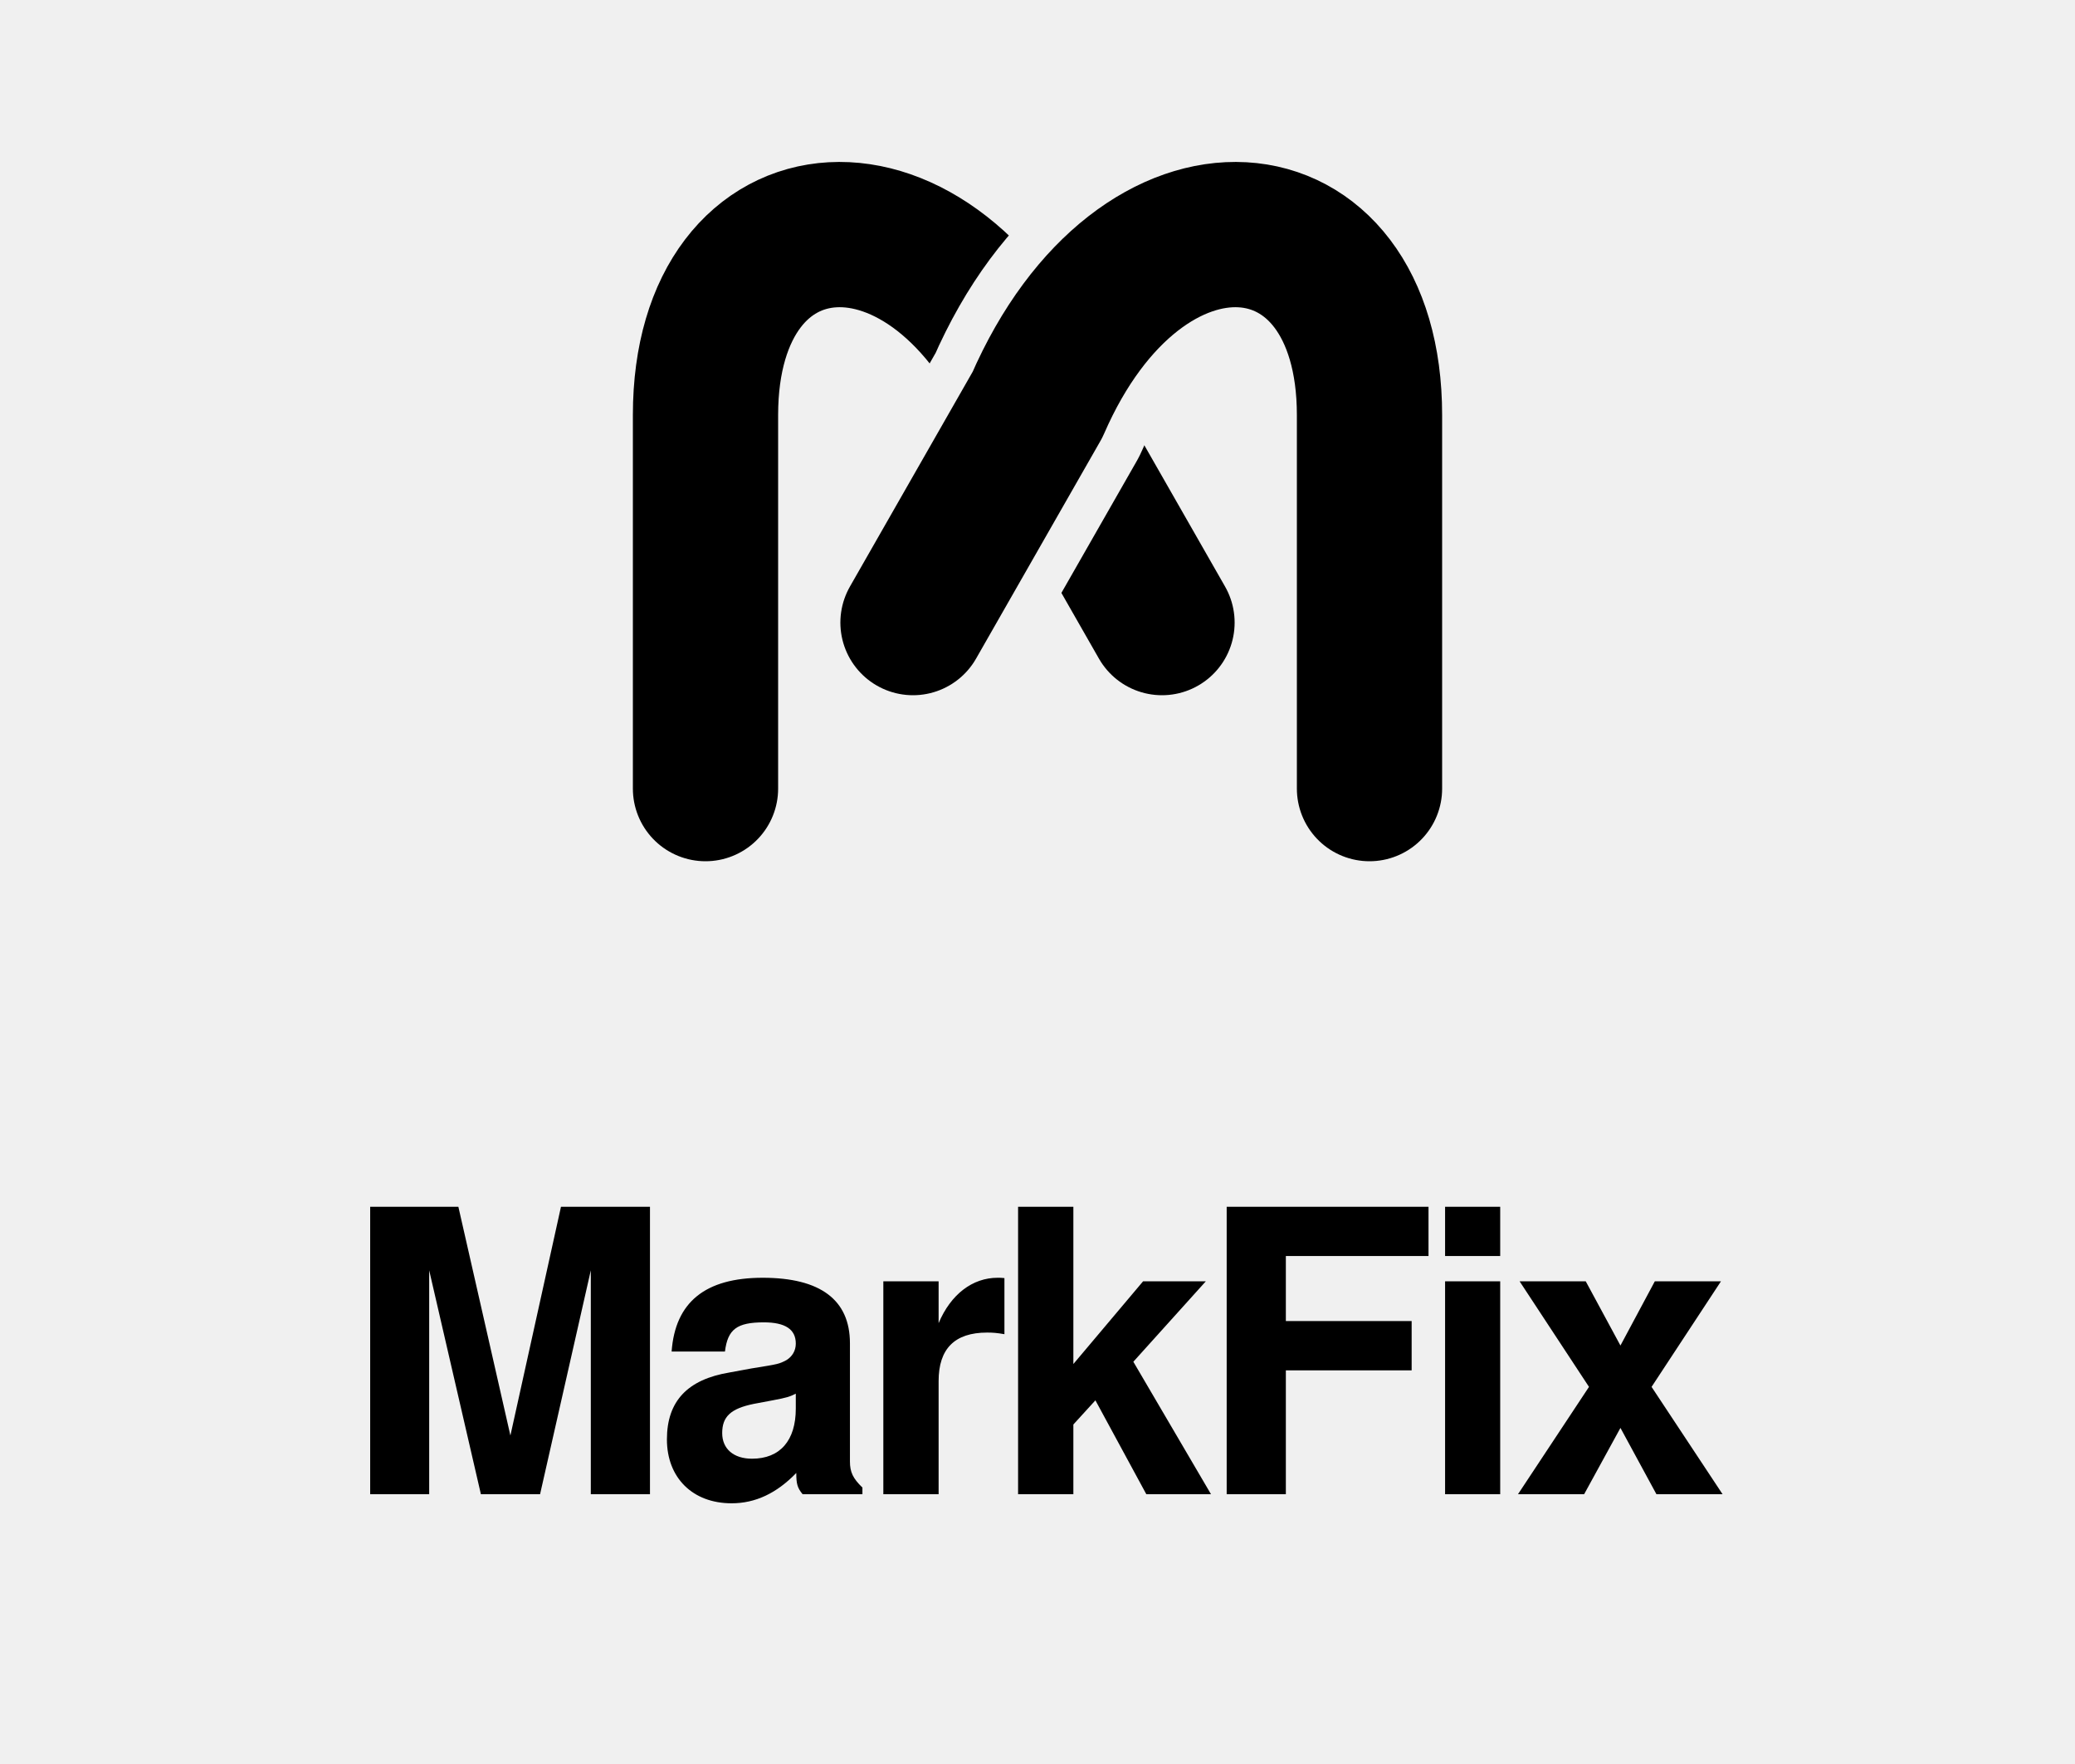
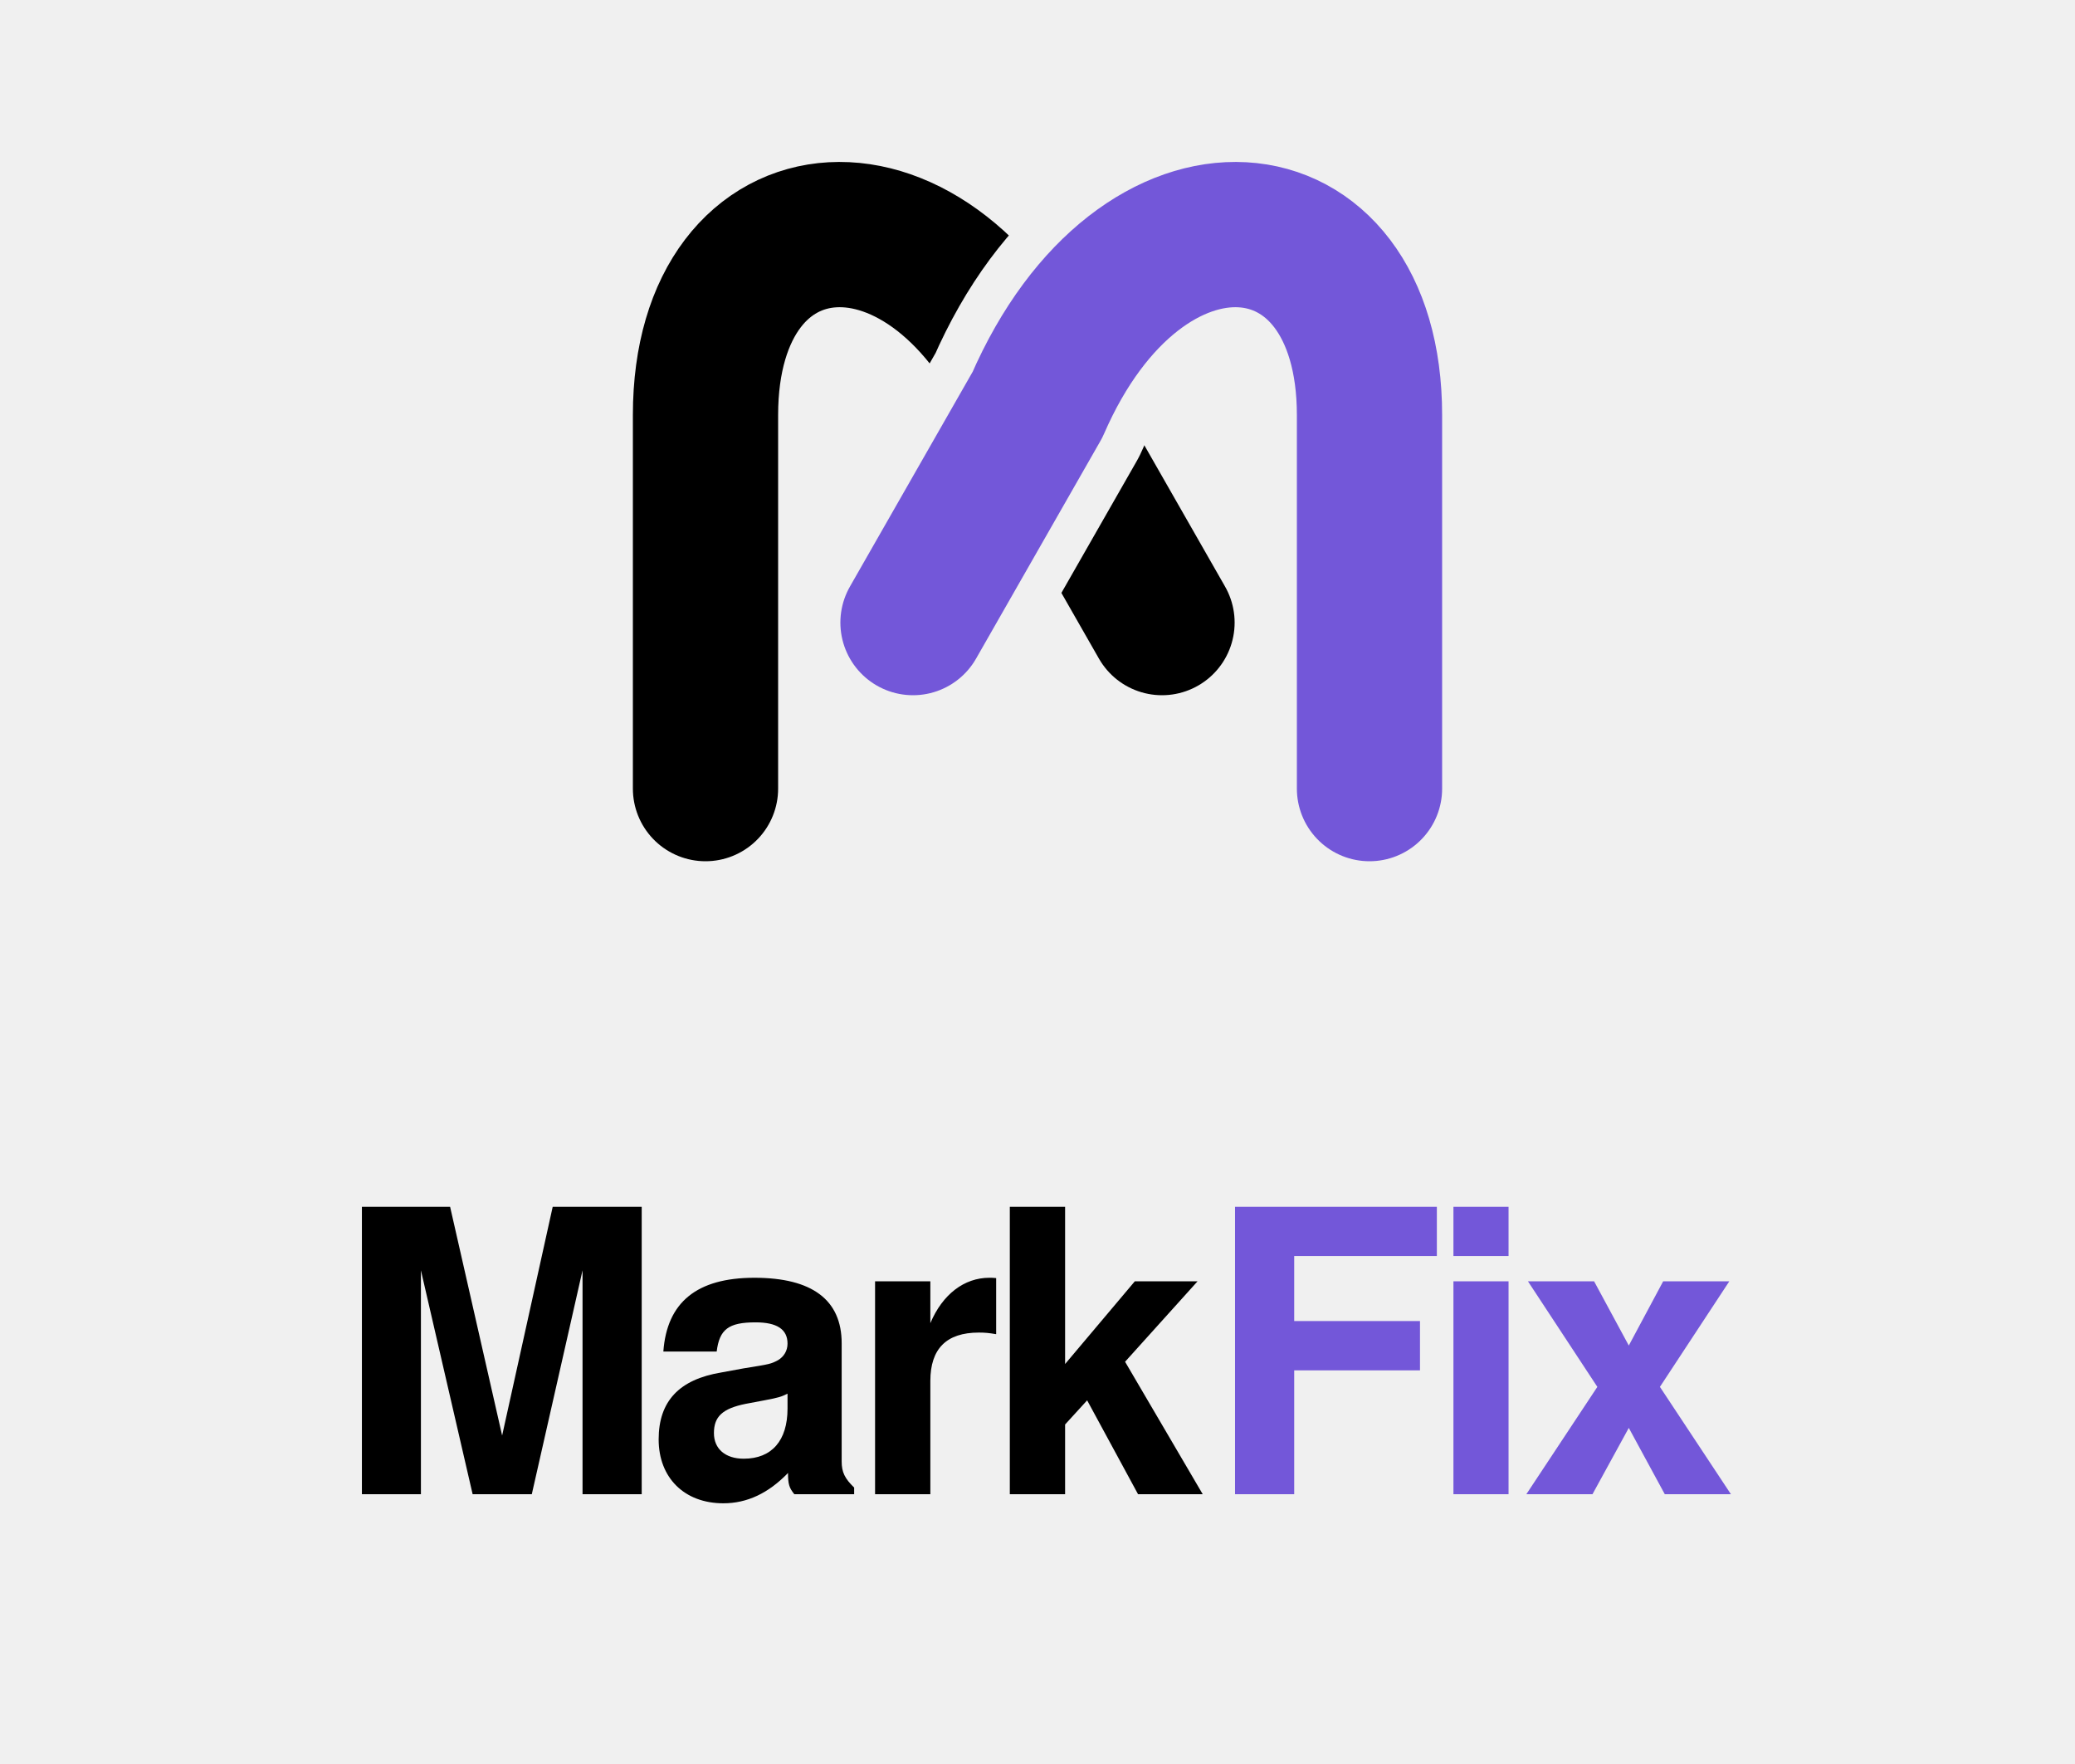
- <svg xmlns="http://www.w3.org/2000/svg" width="200" height="170" viewBox="0 0 200 170" role="img" aria-label="MarkFix Ribbon M stacked black">
+ <svg xmlns="http://www.w3.org/2000/svg" width="200" height="170" viewBox="0 0 200 170" role="img" aria-label="MarkFix Ribbon M stacked purple">
  <g transform="translate(50 0)">
    <defs>
      <mask id="01-ribbon-m-black-stacked" maskUnits="userSpaceOnUse" x="0" y="0" width="100" height="100">
        <rect width="100" height="100" fill="white" />
        <path d="M82 76V40C82 18 60 16 50 39L38 60" fill="none" stroke="black" stroke-width="22" stroke-linecap="round" stroke-linejoin="round" />
      </mask>
    </defs>
    <g fill="none" stroke="#000000" stroke-width="14" stroke-linecap="round" stroke-linejoin="round">
      <path d="M18 76V40C18 18 40 16 50 39L62 60" mask="url(#01-ribbon-m-black-stacked)" />
-       <path d="M82 76V40C82 18 60 16 50 39L38 60" />
+       <path d="M82 76V40C82 18 60 16 50 39L38 60" stroke="#7357D9" />
    </g>
  </g>
-   <text x="100" y="144" font-family="Helvetica Neue,Helvetica,Arial,sans-serif" font-size="38" font-weight="700" letter-spacing="-1.6" fill="#000000" text-anchor="middle">MarkFix</text>
+   <text x="100" y="144" font-family="Helvetica Neue,Helvetica,Arial,sans-serif" font-size="38" font-weight="700" letter-spacing="-1.6" fill="#000000" text-anchor="middle">Mark<tspan fill="#7357D9">Fix</tspan>
+   </text>
</svg>
